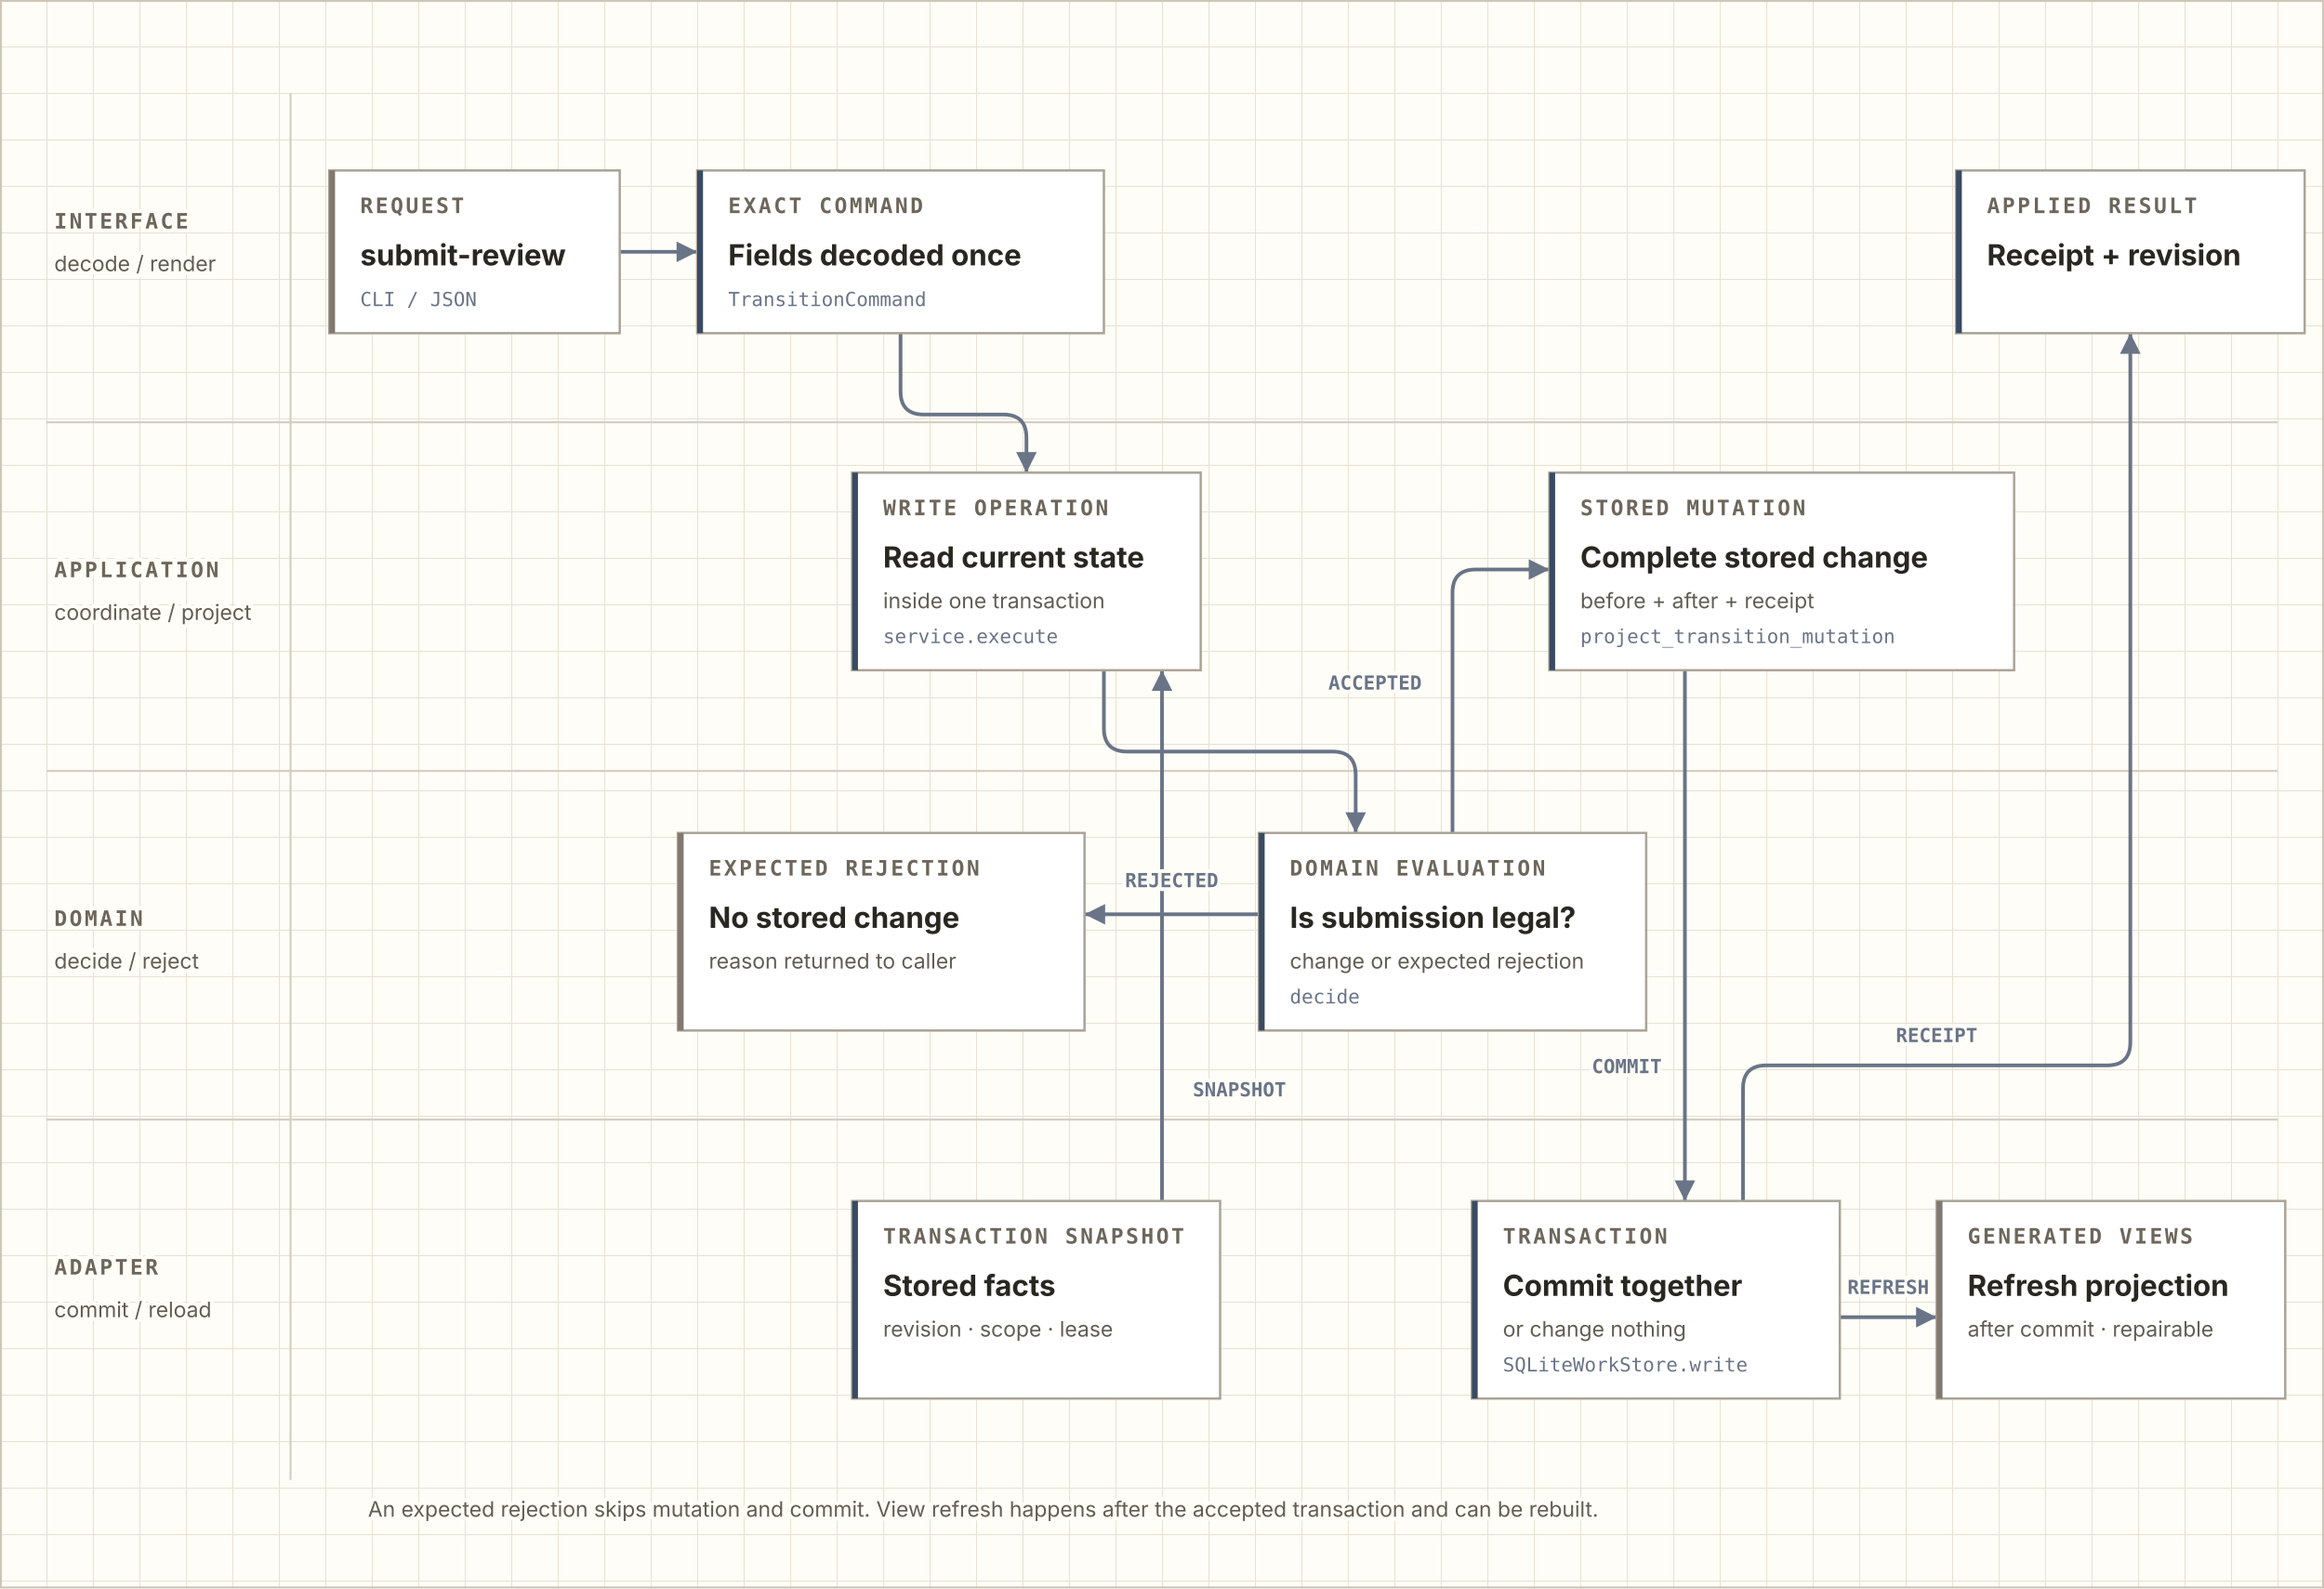
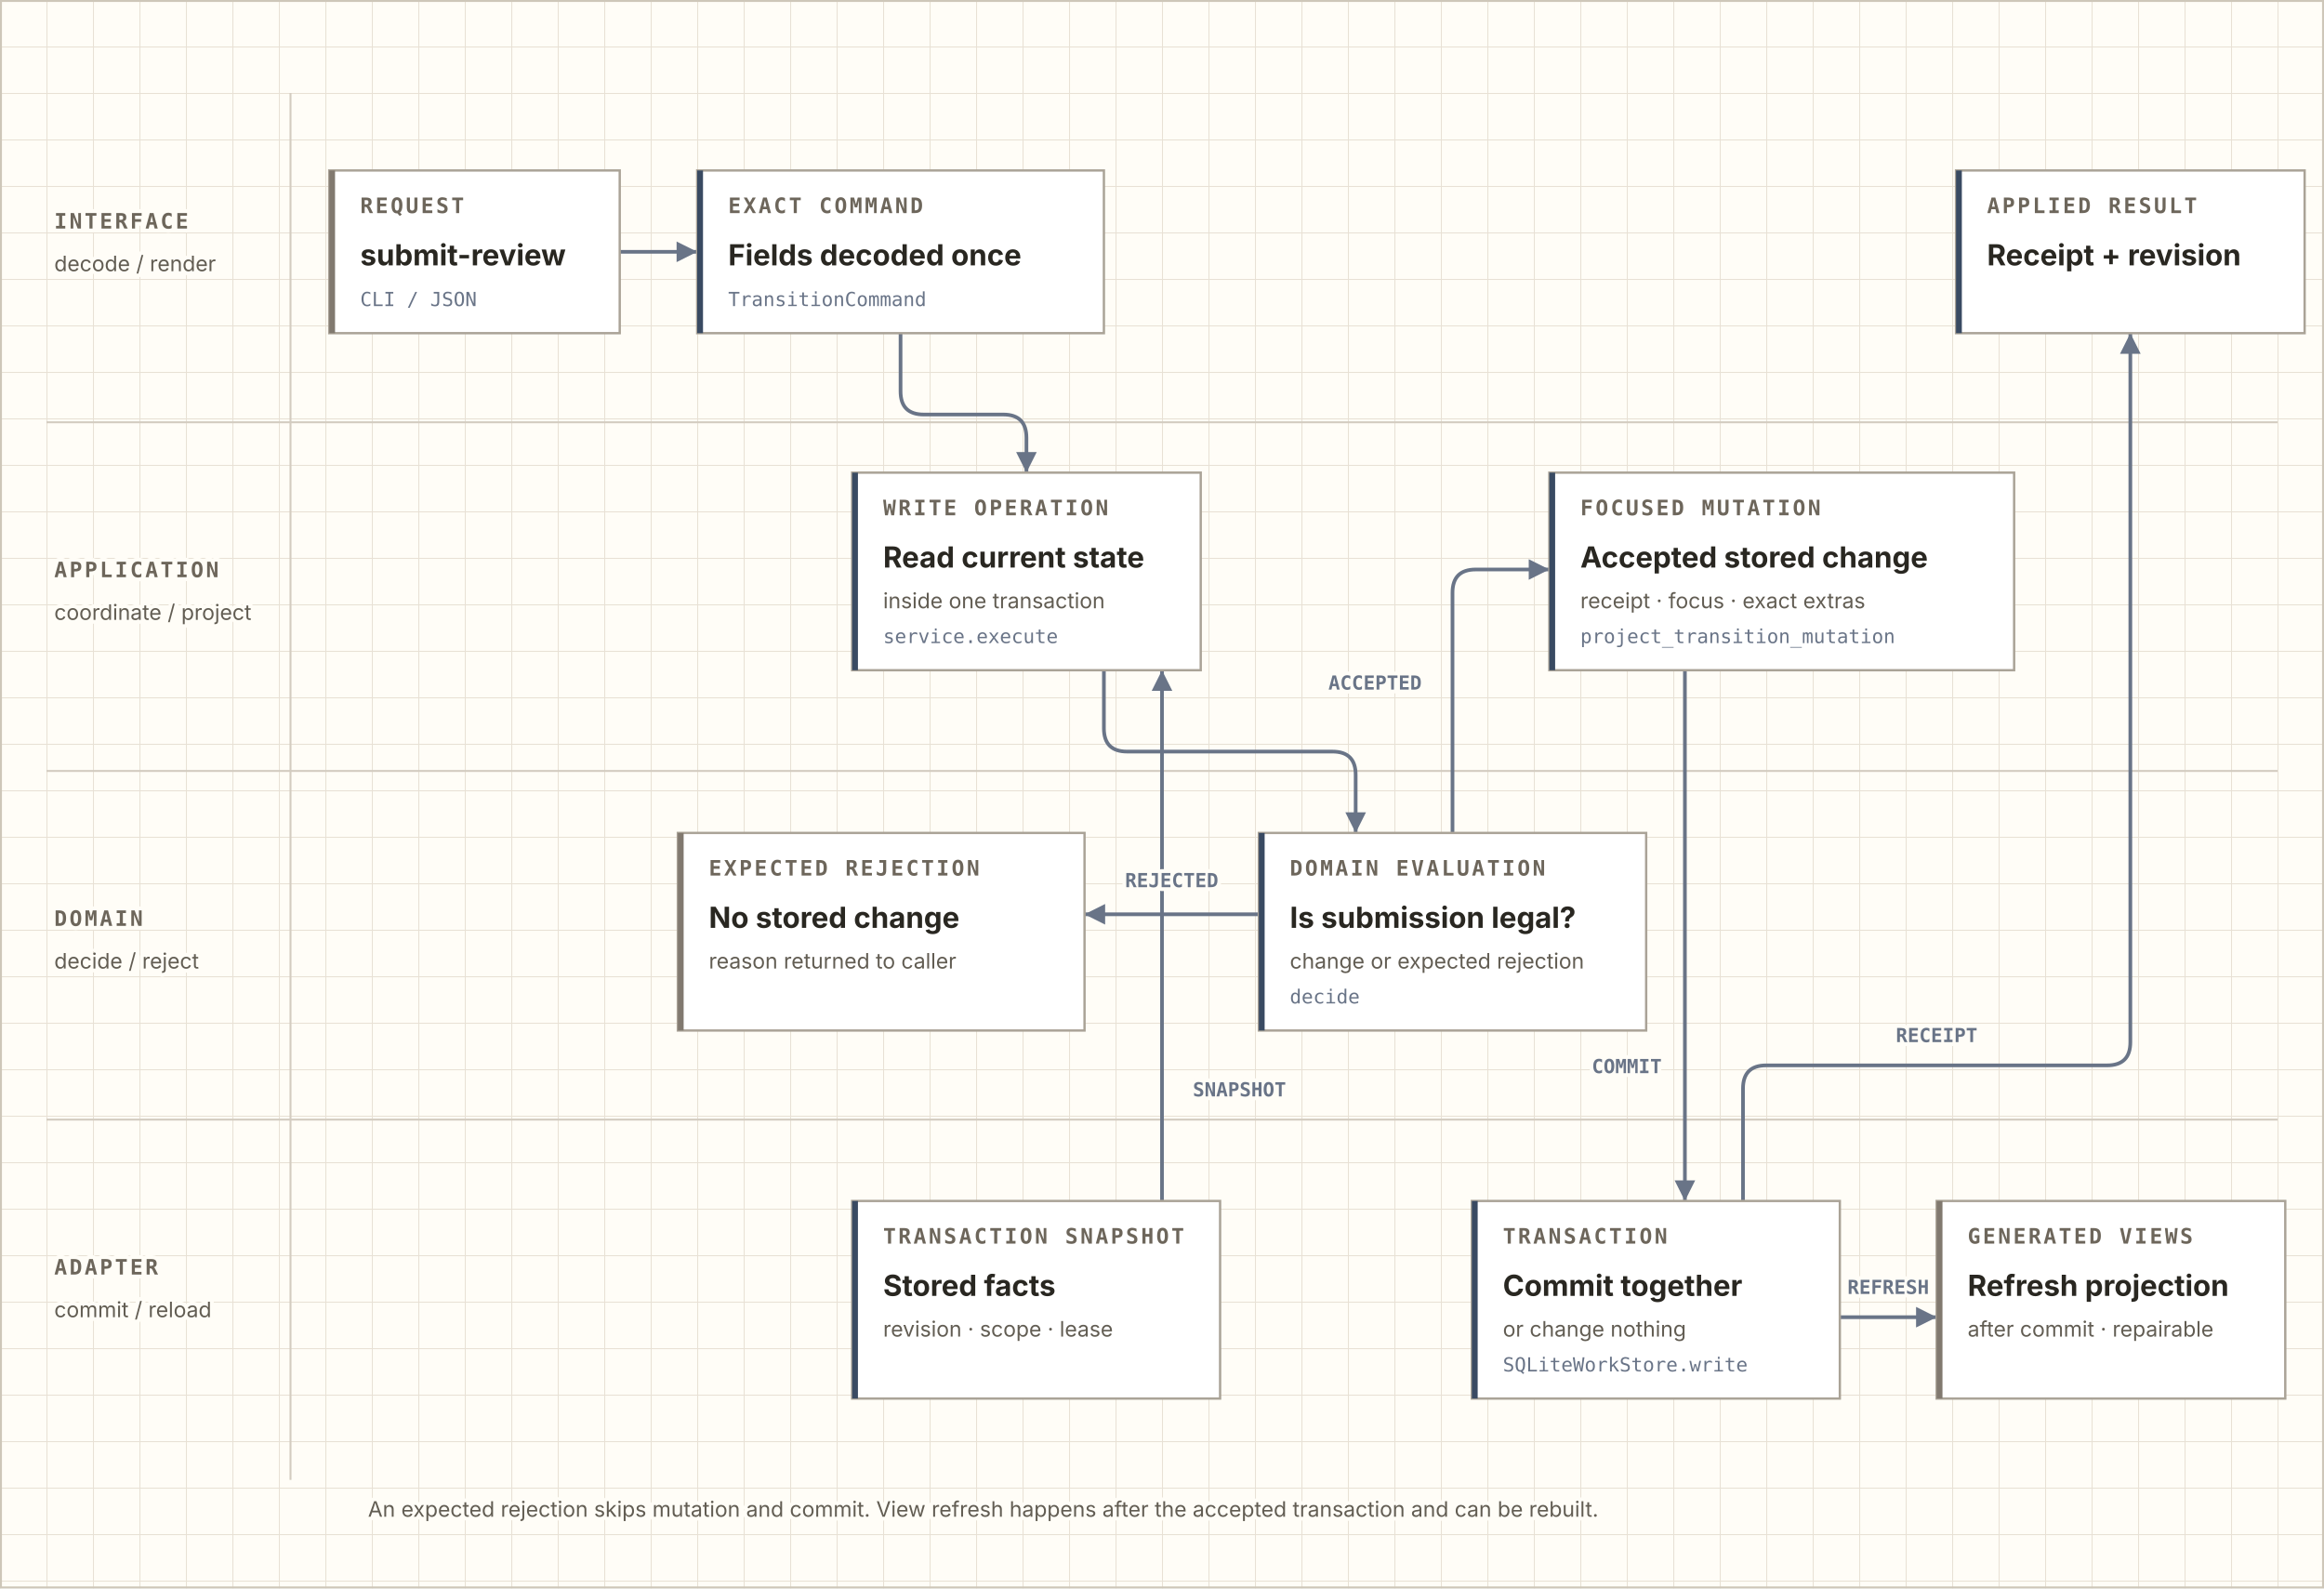
<svg xmlns="http://www.w3.org/2000/svg" role="img" aria-labelledby="title description" viewBox="0 0 1200 820">
  <defs>
    <pattern id="grid" width="24" height="24" patternUnits="userSpaceOnUse">
      <path d="M24 0H0V24" fill="none" stroke="#e8e1d5" stroke-width="1" />
    </pattern>
    <marker id="arrow" viewBox="0 0 10 10" refX="9" refY="5" markerWidth="7" markerHeight="7" orient="auto">
      <path d="M1 1L9 5L1 9Z" fill="#697487" />
    </marker>
    <style>
      text { font-family: ui-sans-serif, system-ui, -apple-system, BlinkMacSystemFont, "Segoe UI", sans-serif; fill: #292721; }
      .section-label, .box-label, .box-meta, .connector-label, .note-meta { font-family: ui-monospace, SFMono-Regular, Menlo, monospace; }
      .section-label, .box-label { font-size: 11px; font-weight: 700; letter-spacing: 0.11em; fill: #6d665b; }
      .section-subtitle { font-size: 11px; fill: #625d53; }
      .guide { stroke: #d3ccc0; stroke-width: 1; }
      .connector { fill: none; stroke: #697487; stroke-width: 1.9; stroke-linecap: round; }
      .connector-label { font-size: 10px; font-weight: 700; fill: #697487; }
      .box { fill: #fff; stroke: #aaa397; stroke-width: 1.2; }
      .box-title { font-size: 15px; font-weight: 700; }
      .box-body { font-size: 11px; fill: #625d53; }
      .box-meta { font-size: 10px; fill: #697487; }
      .note { fill: #625d53; }
      .note-meta { font-weight: 700; letter-spacing: 0.08em; fill: #6d665b; }
      .canvas-text { paint-order: stroke fill; stroke: #fffdf7; stroke-width: 4px; stroke-linejoin: round; }
    </style>
  </defs>
  <rect width="1200" height="820" fill="#fffdf7" />
  <rect width="1200" height="820" fill="url(#grid)" />
  <rect x="0.5" y="0.5" width="1199" height="819" fill="none" stroke="#cec7b9" />
  <line x1="150" y1="48" x2="150" y2="764" class="guide" />
  <line x1="24" y1="218" x2="1176" y2="218" class="guide" />
  <line x1="24" y1="398" x2="1176" y2="398" class="guide" />
  <line x1="24" y1="578" x2="1176" y2="578" class="guide" />
  <path d="M320 130L360 130" class="connector" marker-end="url(#arrow)" />
  <path d="M465 172L465 202Q465 214 477 214L518 214Q530 214 530 226L530 244" class="connector" marker-end="url(#arrow)" />
  <path d="M600 620L600 346" class="connector" marker-end="url(#arrow)" />
  <path d="M570 346L570 376Q570 388 582 388L688 388Q700 388 700 400L700 430" class="connector" marker-end="url(#arrow)" />
  <path d="M650 472L560 472" class="connector" marker-end="url(#arrow)" />
  <path d="M750 430L750 306Q750 294 762 294L800 294" class="connector" marker-end="url(#arrow)" />
  <path d="M870 346L870 620" class="connector" marker-end="url(#arrow)" />
  <path d="M900 620L900 562Q900 550 912 550L1088 550Q1100 550 1100 538L1100 172" class="connector" marker-end="url(#arrow)" />
  <path d="M950 680L1000 680" class="connector" marker-end="url(#arrow)" />
  <rect x="170" y="88" width="150" height="84" class="box" />
  <rect x="170" y="88" width="3" height="84" fill="#81796f" />
  <rect x="360" y="88" width="210" height="84" class="box" />
  <rect x="360" y="88" width="3" height="84" fill="#394a62" />
  <rect x="1010" y="88" width="180" height="84" class="box" />
  <rect x="1010" y="88" width="3" height="84" fill="#394a62" />
  <rect x="440" y="244" width="180" height="102" class="box" />
  <rect x="440" y="244" width="3" height="102" fill="#394a62" />
  <rect x="800" y="244" width="240" height="102" class="box" />
  <rect x="800" y="244" width="3" height="102" fill="#394a62" />
  <rect x="350" y="430" width="210" height="102" class="box" />
  <rect x="350" y="430" width="3" height="102" fill="#81796f" />
  <rect x="650" y="430" width="200" height="102" class="box" />
  <rect x="650" y="430" width="3" height="102" fill="#394a62" />
  <rect x="440" y="620" width="190" height="102" class="box" />
  <rect x="440" y="620" width="3" height="102" fill="#394a62" />
  <rect x="760" y="620" width="190" height="102" class="box" />
  <rect x="760" y="620" width="3" height="102" fill="#394a62" />
  <rect x="1000" y="620" width="180" height="102" class="box" />
  <rect x="1000" y="620" width="3" height="102" fill="#81796f" />
  <text x="28" y="118" class="section-label canvas-text">INTERFACE</text>
  <text x="28" y="140" class="section-subtitle canvas-text">decode / render</text>
  <text x="28" y="298" class="section-label canvas-text">APPLICATION</text>
  <text x="28" y="320" class="section-subtitle canvas-text">coordinate / project</text>
  <text x="28" y="478" class="section-label canvas-text">DOMAIN</text>
  <text x="28" y="500" class="section-subtitle canvas-text">decide / reject</text>
  <text x="28" y="658" class="section-label canvas-text">ADAPTER</text>
  <text x="28" y="680" class="section-subtitle canvas-text">commit / reload</text>
  <text x="640" y="566" text-anchor="middle" class="connector-label canvas-text">SNAPSHOT</text>
  <text x="605" y="458" text-anchor="middle" class="connector-label canvas-text">REJECTED</text>
  <text x="710" y="356" text-anchor="middle" class="connector-label canvas-text">ACCEPTED</text>
  <text x="840" y="554" text-anchor="middle" class="connector-label canvas-text">COMMIT</text>
  <text x="1000" y="538" text-anchor="middle" class="connector-label canvas-text">RECEIPT</text>
  <text x="975" y="668" text-anchor="middle" class="connector-label canvas-text">REFRESH</text>
  <text x="186" y="110" class="box-label">REQUEST</text>
  <text x="186" y="137" class="box-title">submit-review</text>
  <text x="186" y="158" class="box-meta">CLI / JSON</text>
  <text x="376" y="110" class="box-label">EXACT COMMAND</text>
  <text x="376" y="137" class="box-title">Fields decoded once</text>
  <text x="376" y="158" class="box-meta">TransitionCommand</text>
  <text x="1026" y="110" class="box-label">APPLIED RESULT</text>
  <text x="1026" y="137" class="box-title">Receipt + revision</text>
  <text x="456" y="266" class="box-label">WRITE OPERATION</text>
  <text x="456" y="293" class="box-title">Read current state</text>
  <text x="456" y="314" class="box-body">inside one transaction</text>
  <text x="456" y="332" class="box-meta">service.execute</text>
-   <text x="816" y="266" class="box-label">STORED MUTATION</text>
-   <text x="816" y="293" class="box-title">Complete stored change</text>
-   <text x="816" y="314" class="box-body">before + after + receipt</text>
+   <text x="816" y="266" class="box-label">FOCUSED MUTATION</text>
+   <text x="816" y="293" class="box-title">Accepted stored change</text>
+   <text x="816" y="314" class="box-body">receipt · focus · exact extras</text>
  <text x="816" y="332" class="box-meta">project_transition_mutation</text>
  <text x="366" y="452" class="box-label">EXPECTED REJECTION</text>
  <text x="366" y="479" class="box-title">No stored change</text>
  <text x="366" y="500" class="box-body">reason returned to caller</text>
  <text x="666" y="452" class="box-label">DOMAIN EVALUATION</text>
  <text x="666" y="479" class="box-title">Is submission legal?</text>
  <text x="666" y="500" class="box-body">change or expected rejection</text>
  <text x="666" y="518" class="box-meta">decide</text>
  <text x="456" y="642" class="box-label">TRANSACTION SNAPSHOT</text>
  <text x="456" y="669" class="box-title">Stored facts</text>
  <text x="456" y="690" class="box-body">revision · scope · lease</text>
  <text x="776" y="642" class="box-label">TRANSACTION</text>
  <text x="776" y="669" class="box-title">Commit together</text>
  <text x="776" y="690" class="box-body">or change nothing</text>
  <text x="776" y="708" class="box-meta">SQLiteWorkStore.write</text>
  <text x="1016" y="642" class="box-label">GENERATED VIEWS</text>
  <text x="1016" y="669" class="box-title">Refresh projection</text>
  <text x="1016" y="690" class="box-body">after commit · repairable</text>
  <text x="190" y="783" text-anchor="start" font-size="11" class="note canvas-text">An expected rejection skips mutation and commit. View refresh happens after the accepted transaction and can be rebuilt.</text>
</svg>
